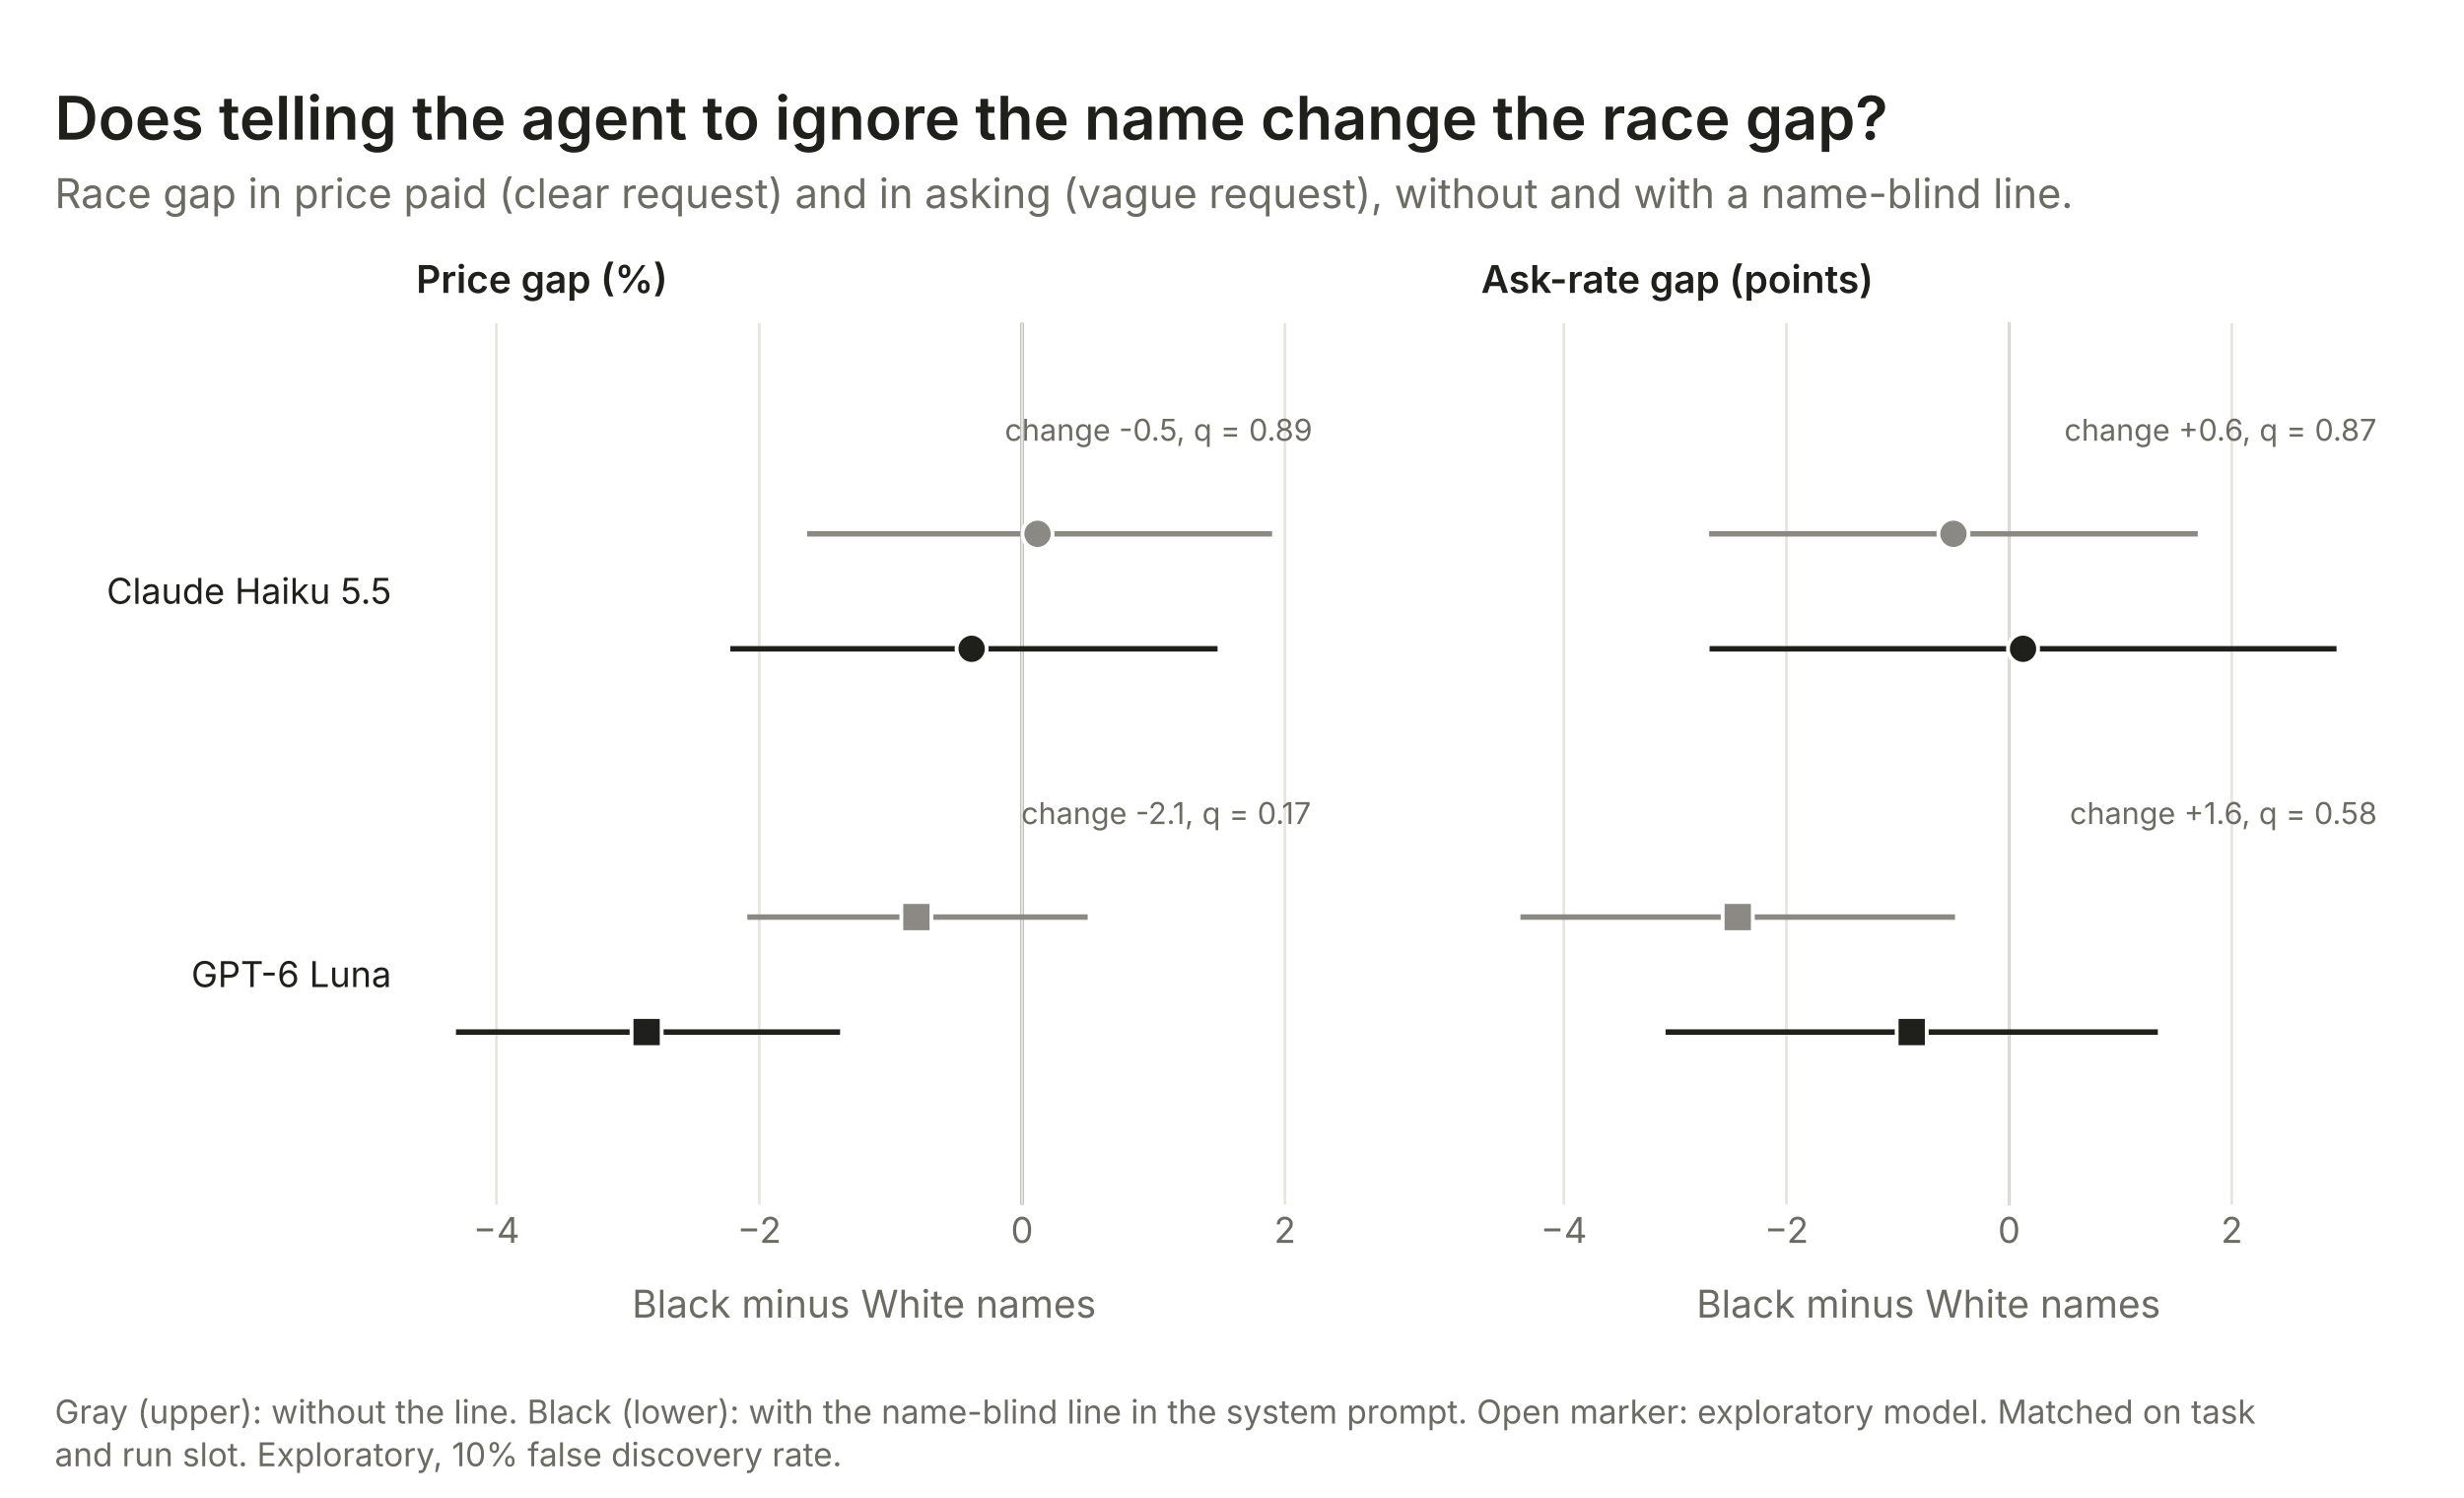
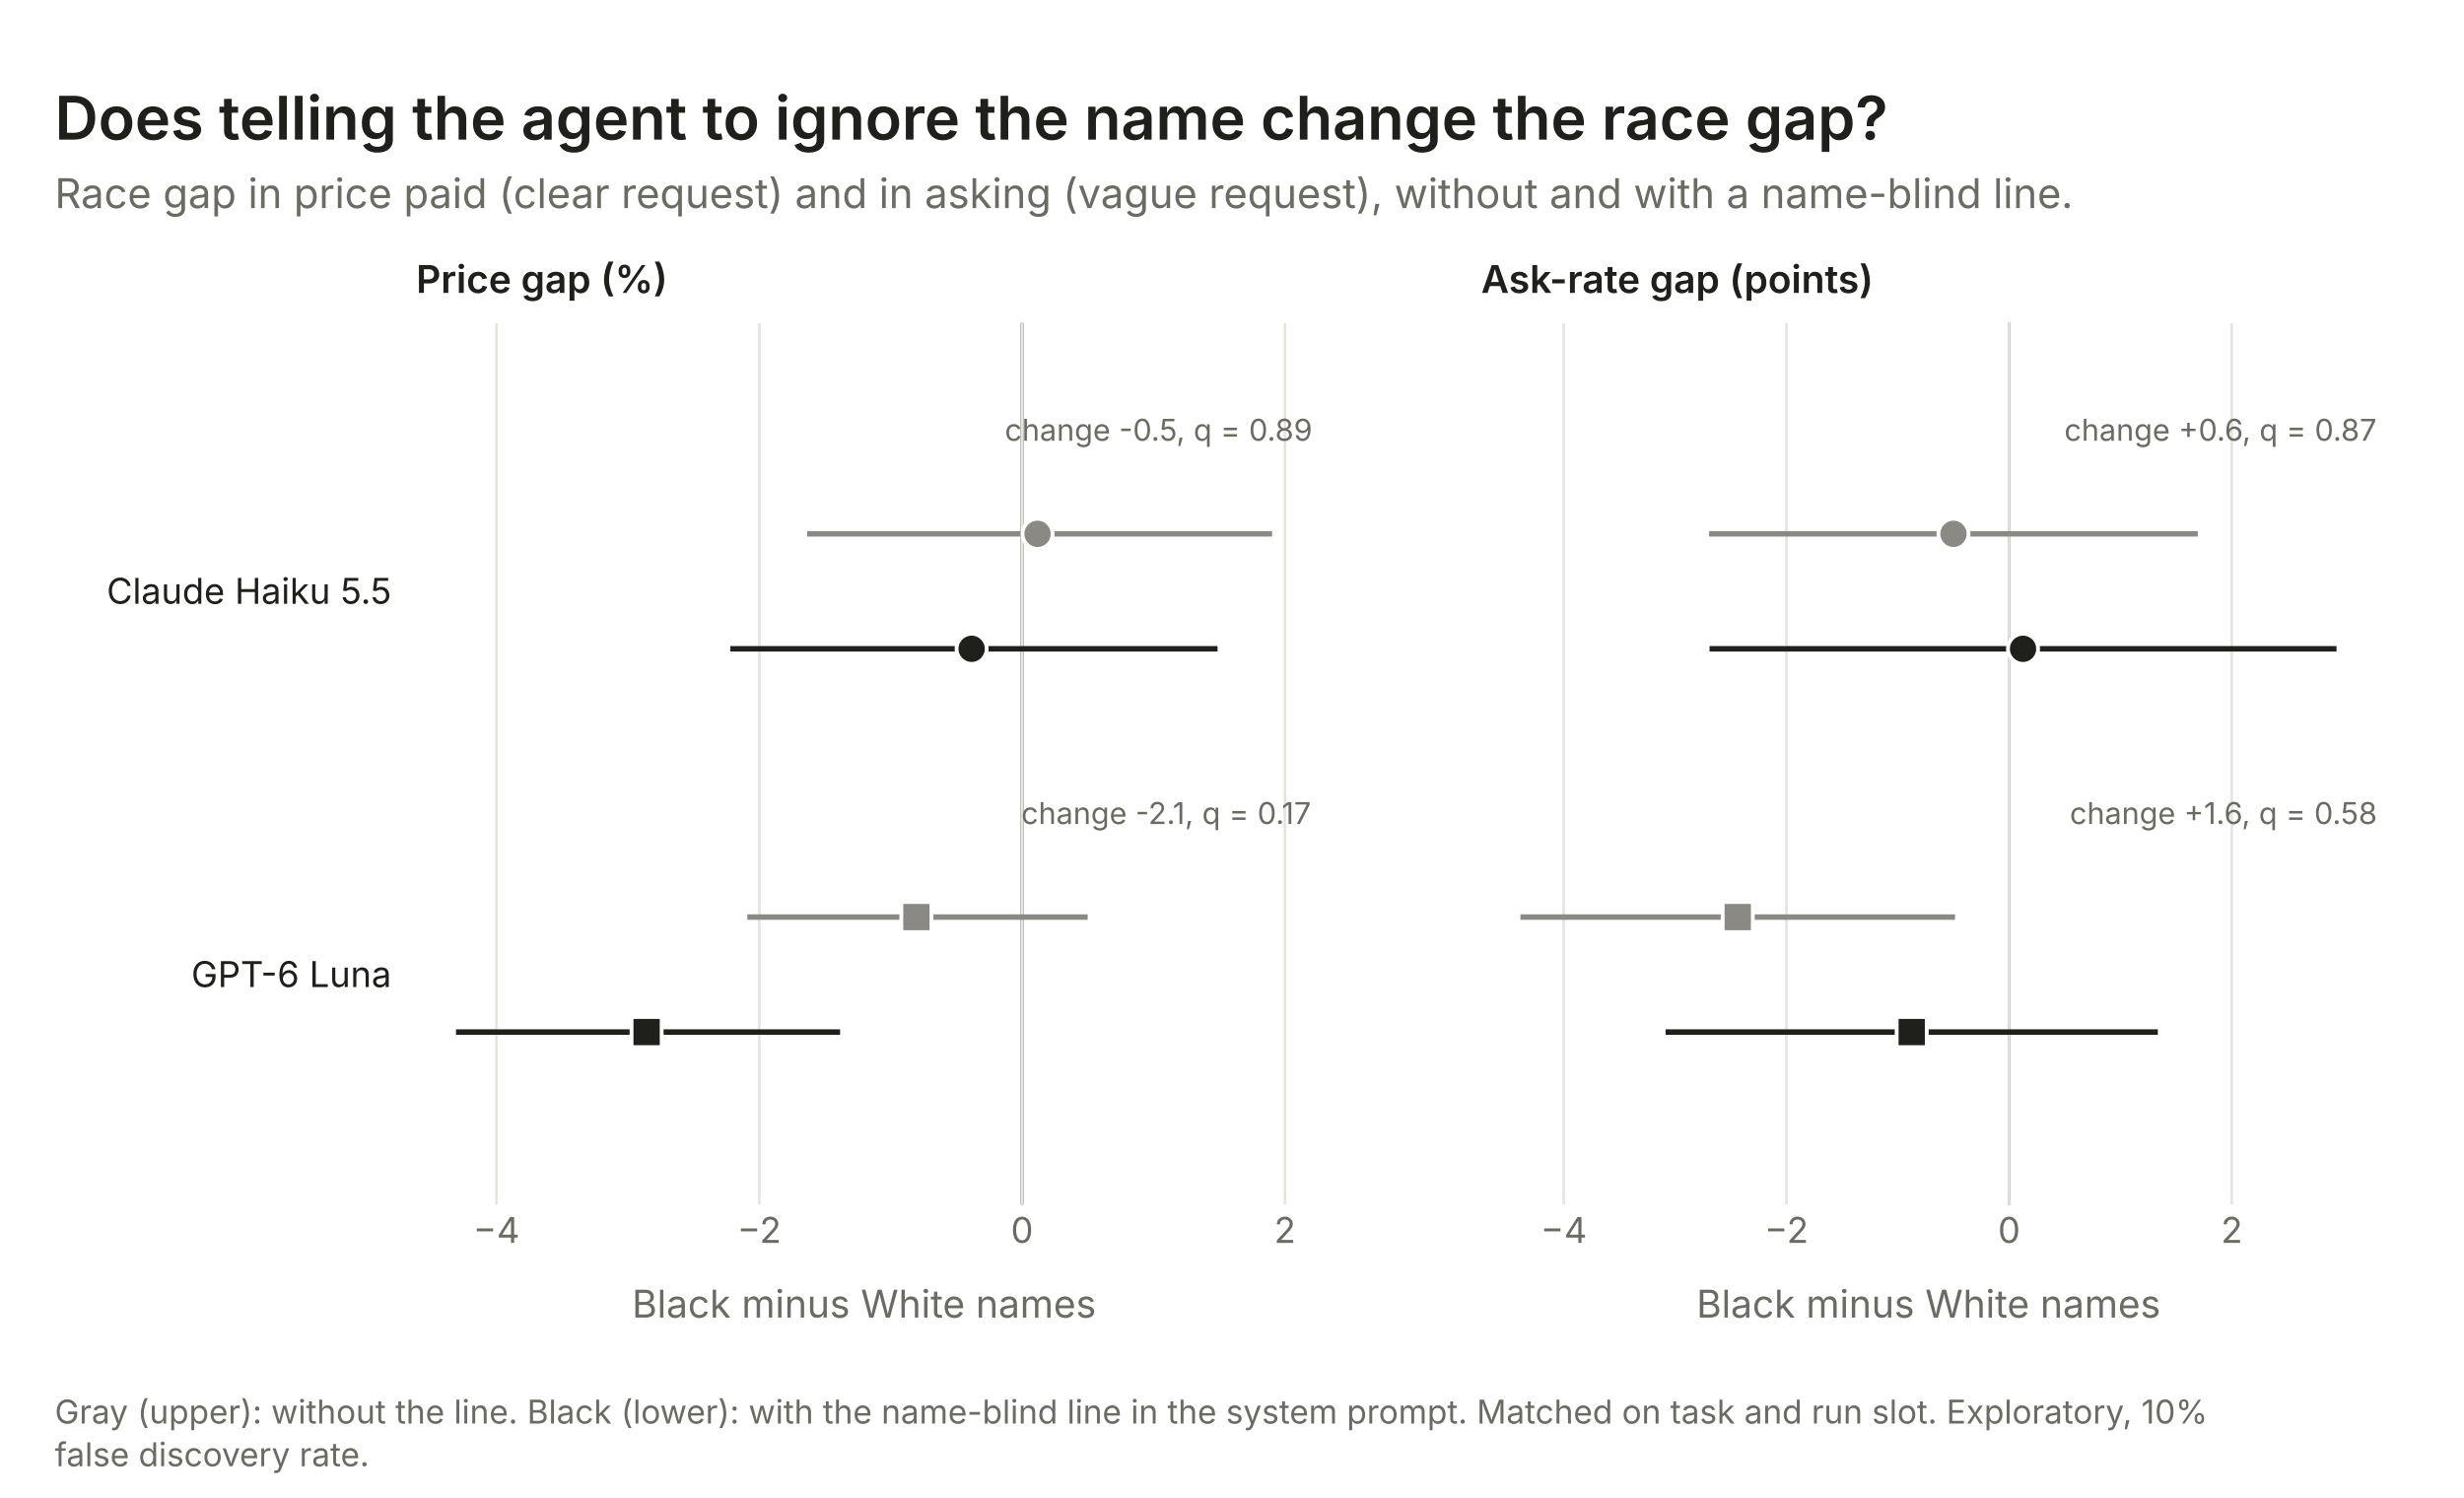
<svg xmlns="http://www.w3.org/2000/svg" class="main-svg" width="900" height="547" style="" viewBox="0 0 900 547">
  <rect x="0" y="0" width="900" height="547" style="fill: rgb(255, 255, 255); fill-opacity: 1;" />
-   <defs id="defs-9ddca3">
+   <defs id="defs-66f3e7">
    <g class="clips">
-       <clipPath id="clip9ddca3xyplot" class="plotclip">
+       <clipPath id="clip66f3e7xyplot" class="plotclip">
        <rect width="331.2" height="322" />
      </clipPath>
-       <clipPath id="clip9ddca3x2y2plot" class="plotclip">
+       <clipPath id="clip66f3e7x2y2plot" class="plotclip">
        <rect width="331.2" height="322" />
      </clipPath>
-       <clipPath class="axesclip" id="clip9ddca3x">
+       <clipPath class="axesclip" id="clip66f3e7x">
        <rect x="150" y="0" width="331.2" height="547" />
      </clipPath>
-       <clipPath class="axesclip" id="clip9ddca3y">
+       <clipPath class="axesclip" id="clip66f3e7y">
        <rect x="0" y="118" width="900" height="322" />
      </clipPath>
-       <clipPath class="axesclip" id="clip9ddca3xy">
+       <clipPath class="axesclip" id="clip66f3e7xy">
        <rect x="150" y="118" width="331.2" height="322" />
      </clipPath>
-       <clipPath class="axesclip" id="clip9ddca3y2">
+       <clipPath class="axesclip" id="clip66f3e7y2">
        <rect x="0" y="118" width="900" height="322" />
      </clipPath>
-       <clipPath class="axesclip" id="clip9ddca3xy2">
+       <clipPath class="axesclip" id="clip66f3e7xy2">
        <rect x="150" y="118" width="331.2" height="322" />
      </clipPath>
-       <clipPath class="axesclip" id="clip9ddca3x2">
+       <clipPath class="axesclip" id="clip66f3e7x2">
        <rect x="538.8" y="0" width="331.2" height="547" />
      </clipPath>
-       <clipPath class="axesclip" id="clip9ddca3x2y">
+       <clipPath class="axesclip" id="clip66f3e7x2y">
        <rect x="538.8" y="118" width="331.2" height="322" />
      </clipPath>
-       <clipPath class="axesclip" id="clip9ddca3x2y2">
+       <clipPath class="axesclip" id="clip66f3e7x2y2">
        <rect x="538.8" y="118" width="331.2" height="322" />
      </clipPath>
    </g>
    <g class="gradients" />
    <g class="patterns" />
  </defs>
  <g class="bglayer" />
  <g class="layer-below">
    <g class="imagelayer" />
    <g class="shapelayer">
-       <g class="shape-group" data-index="0" clip-path="url(#clip9ddca3x)">
+       <g class="shape-group" data-index="0" clip-path="url(#clip66f3e7x)">
        <path data-index="0" fill-rule="evenodd" d="M373.32,440L373.32,118" style="opacity: 1; stroke: rgb(31, 31, 28); stroke-opacity: 1; fill: rgb(0, 0, 0); fill-opacity: 0; stroke-width: 1px;" />
      </g>
-       <g class="shape-group" data-index="1" clip-path="url(#clip9ddca3x2)">
+       <g class="shape-group" data-index="1" clip-path="url(#clip66f3e7x2)">
        <path data-index="1" fill-rule="evenodd" d="M733.85,440L733.85,118" style="opacity: 1; stroke: rgb(31, 31, 28); stroke-opacity: 1; fill: rgb(0, 0, 0); fill-opacity: 0; stroke-width: 1px;" />
      </g>
    </g>
  </g>
  <g class="cartesianlayer">
    <g class="subplot xy">
      <g class="layer-subplot">
        <g class="shapelayer" />
        <g class="imagelayer" />
      </g>
      <g class="minor-gridlayer">
        <g class="x" />
        <g class="y" />
      </g>
      <g class="gridlayer">
        <g class="x">
          <path class="xgrid crisp" transform="translate(181.33,0)" d="M0,118v322" style="stroke: rgb(230, 229, 224); stroke-opacity: 1; stroke-width: 1px;" />
          <path class="xgrid crisp" transform="translate(277.32,0)" d="M0,118v322" style="stroke: rgb(230, 229, 224); stroke-opacity: 1; stroke-width: 1px;" />
          <path class="xgrid crisp" transform="translate(373.32,0)" d="M0,118v322" style="stroke: rgb(230, 229, 224); stroke-opacity: 1; stroke-width: 1px;" />
          <path class="xgrid crisp" transform="translate(469.32,0)" d="M0,118v322" style="stroke: rgb(230, 229, 224); stroke-opacity: 1; stroke-width: 1px;" />
        </g>
        <g class="y" />
      </g>
      <g class="zerolinelayer" />
      <g class="layer-between">
        <g class="shapelayer" />
        <g class="imagelayer" />
      </g>
      <path class="xlines-below" />
      <path class="ylines-below" />
      <g class="overlines-below" />
      <g class="xaxislayer-below" />
      <g class="yaxislayer-below" />
      <g class="overaxes-below" />
      <g class="overplot">
        <g class="xy" transform="translate(150,118)">
          <g class="scatterlayer mlayer">
-             <g class="trace scatter trace056cd2" style="stroke-miterlimit: 2; opacity: 1;">
-               <g class="fills" clip-path="url(#clip9ddca3xyplot)" />
-               <g class="errorbars">
-                 <g class="errorbar" clip-path="url(#clip9ddca3xyplot)">
+             <g class="trace scatter trace7f0688" style="stroke-miterlimit: 2; opacity: 1;">
+               <g class="fills" clip-path="url(#clip66f3e7xyplot)" />
+               <g class="errorbars">
+                 <g class="errorbar" clip-path="url(#clip66f3e7xyplot)">
                  <path class="xerror" d="M314.64,77v0m0,-0H144.81m0,-0v0" style="vector-effect: none; stroke-width: 2px; stroke: rgb(138, 137, 131); stroke-opacity: 1;" />
                </g>
              </g>
              <g class="lines" />
              <g class="points">
                <path class="point" transform="translate(228.97,77)" d="M5.5,0A5.5,5.5 0 1,1 0,-5.5A5.5,5.5 0 0,1 5.5,0Z" style="opacity: 1; stroke-width: 1.4px; fill: rgb(138, 137, 131); fill-opacity: 1; stroke: rgb(255, 255, 255); stroke-opacity: 1;" />
              </g>
              <g class="text" />
            </g>
-             <g class="trace scatter trace1e11b1" style="stroke-miterlimit: 2; opacity: 1;">
-               <g class="fills" clip-path="url(#clip9ddca3xyplot)" />
-               <g class="errorbars">
-                 <g class="errorbar" clip-path="url(#clip9ddca3xyplot)">
+             <g class="trace scatter trace1b459c" style="stroke-miterlimit: 2; opacity: 1;">
+               <g class="fills" clip-path="url(#clip66f3e7xyplot)" />
+               <g class="errorbars">
+                 <g class="errorbar" clip-path="url(#clip66f3e7xyplot)">
                  <path class="xerror" d="M294.72,119v0m0,-0H116.74m0,-0v0" style="vector-effect: none; stroke-width: 2px; stroke: rgb(31, 31, 28); stroke-opacity: 1;" />
                </g>
              </g>
              <g class="lines" />
              <g class="points">
                <path class="point" transform="translate(204.9,119)" d="M5.5,0A5.5,5.5 0 1,1 0,-5.5A5.5,5.5 0 0,1 5.5,0Z" style="opacity: 1; stroke-width: 1.4px; fill: rgb(31, 31, 28); fill-opacity: 1; stroke: rgb(255, 255, 255); stroke-opacity: 1;" />
              </g>
              <g class="text" />
            </g>
-             <g class="trace scatter tracecbc260" style="stroke-miterlimit: 2; opacity: 1;">
-               <g class="fills" clip-path="url(#clip9ddca3xyplot)" />
-               <g class="errorbars">
-                 <g class="errorbar" clip-path="url(#clip9ddca3xyplot)">
+             <g class="trace scatter tracea8f47a" style="stroke-miterlimit: 2; opacity: 1;">
+               <g class="fills" clip-path="url(#clip66f3e7xyplot)" />
+               <g class="errorbars">
+                 <g class="errorbar" clip-path="url(#clip66f3e7xyplot)">
                  <path class="xerror" d="M247.28,217v0m0,-0H122.97m0,-0v0" style="vector-effect: none; stroke-width: 2px; stroke: rgb(138, 137, 131); stroke-opacity: 1;" />
                </g>
              </g>
              <g class="lines" />
              <g class="points">
                <path class="point" transform="translate(184.72,217)" d="M5.5,5.5H-5.5V-5.5H5.5Z" style="opacity: 1; stroke-width: 1.4px; fill: rgb(138, 137, 131); fill-opacity: 1; stroke: rgb(255, 255, 255); stroke-opacity: 1;" />
              </g>
              <g class="text" />
            </g>
-             <g class="trace scatter trace516cd6" style="stroke-miterlimit: 2; opacity: 1;">
-               <g class="fills" clip-path="url(#clip9ddca3xyplot)" />
-               <g class="errorbars">
-                 <g class="errorbar" clip-path="url(#clip9ddca3xyplot)">
+             <g class="trace scatter trace656380" style="stroke-miterlimit: 2; opacity: 1;">
+               <g class="fills" clip-path="url(#clip66f3e7xyplot)" />
+               <g class="errorbars">
+                 <g class="errorbar" clip-path="url(#clip66f3e7xyplot)">
                  <path class="xerror" d="M156.85,259v0m0,-0H16.56m0,-0v0" style="vector-effect: none; stroke-width: 2px; stroke: rgb(31, 31, 28); stroke-opacity: 1;" />
                </g>
              </g>
              <g class="lines" />
              <g class="points">
                <path class="point" transform="translate(86.18,259)" d="M5.5,5.5H-5.5V-5.5H5.5Z" style="opacity: 1; stroke-width: 1.4px; fill: rgb(31, 31, 28); fill-opacity: 1; stroke: rgb(255, 255, 255); stroke-opacity: 1;" />
              </g>
              <g class="text" />
            </g>
          </g>
        </g>
      </g>
      <g class="zerolinelayer-above" />
      <path class="xlines-above crisp" d="M0,0" style="fill: none;" />
      <path class="ylines-above crisp" d="M0,0" style="fill: none;" />
      <g class="overlines-above" />
      <g class="xaxislayer-above">
        <g class="xtick">
          <text text-anchor="middle" x="0" y="454" transform="translate(181.33,0)" style="font-family: Inter, &quot;Source Sans 3&quot;, &quot;Helvetica Neue&quot;, Helvetica, Arial, sans-serif; font-size: 13px; fill: rgb(107, 106, 99); fill-opacity: 1; white-space: pre;">−4</text>
        </g>
        <g class="xtick">
          <text text-anchor="middle" x="0" y="454" style="font-family: Inter, &quot;Source Sans 3&quot;, &quot;Helvetica Neue&quot;, Helvetica, Arial, sans-serif; font-size: 13px; fill: rgb(107, 106, 99); fill-opacity: 1; white-space: pre;" transform="translate(277.32,0)">−2</text>
        </g>
        <g class="xtick">
          <text text-anchor="middle" x="0" y="454" style="font-family: Inter, &quot;Source Sans 3&quot;, &quot;Helvetica Neue&quot;, Helvetica, Arial, sans-serif; font-size: 13px; fill: rgb(107, 106, 99); fill-opacity: 1; white-space: pre;" transform="translate(373.32,0)">0</text>
        </g>
        <g class="xtick">
          <text text-anchor="middle" x="0" y="454" style="font-family: Inter, &quot;Source Sans 3&quot;, &quot;Helvetica Neue&quot;, Helvetica, Arial, sans-serif; font-size: 13px; fill: rgb(107, 106, 99); fill-opacity: 1; white-space: pre;" transform="translate(469.32,0)">2</text>
        </g>
      </g>
      <g class="yaxislayer-above">
        <g class="ytick">
          <text text-anchor="end" x="149" y="4.55" transform="translate(-6,216)" style="font-family: Inter, &quot;Source Sans 3&quot;, &quot;Helvetica Neue&quot;, Helvetica, Arial, sans-serif; font-size: 13px; fill: rgb(31, 31, 28); fill-opacity: 1; white-space: pre;">Claude Haiku 5.5</text>
        </g>
        <g class="ytick">
          <text text-anchor="end" x="149" y="4.55" style="font-family: Inter, &quot;Source Sans 3&quot;, &quot;Helvetica Neue&quot;, Helvetica, Arial, sans-serif; font-size: 13px; fill: rgb(31, 31, 28); fill-opacity: 1; white-space: pre;" transform="translate(-6,356)">GPT-6 Luna</text>
        </g>
      </g>
      <g class="overaxes-above" />
    </g>
    <g class="subplot x2y2">
      <g class="layer-subplot">
        <g class="shapelayer" />
        <g class="imagelayer" />
      </g>
      <g class="minor-gridlayer">
        <g class="x2" />
        <g class="y2" />
      </g>
      <g class="gridlayer">
        <g class="x2">
          <path class="x2grid crisp" transform="translate(571.19,0)" d="M0,118v322" style="stroke: rgb(230, 229, 224); stroke-opacity: 1; stroke-width: 1px;" />
          <path class="x2grid crisp" transform="translate(652.52,0)" d="M0,118v322" style="stroke: rgb(230, 229, 224); stroke-opacity: 1; stroke-width: 1px;" />
          <path class="x2grid crisp" transform="translate(733.85,0)" d="M0,118v322" style="stroke: rgb(230, 229, 224); stroke-opacity: 1; stroke-width: 1px;" />
          <path class="x2grid crisp" transform="translate(815.18,0)" d="M0,118v322" style="stroke: rgb(230, 229, 224); stroke-opacity: 1; stroke-width: 1px;" />
        </g>
        <g class="y2" />
      </g>
      <g class="zerolinelayer" />
      <g class="layer-between">
        <g class="shapelayer" />
        <g class="imagelayer" />
      </g>
      <path class="xlines-below" />
      <path class="ylines-below" />
      <g class="overlines-below" />
      <g class="xaxislayer-below" />
      <g class="yaxislayer-below" />
      <g class="overaxes-below" />
      <g class="overplot">
        <g class="x2y2" transform="translate(538.8,118)">
          <g class="scatterlayer mlayer">
-             <g class="trace scatter tracee312f8" style="stroke-miterlimit: 2; opacity: 1;">
-               <g class="fills" clip-path="url(#clip9ddca3x2y2plot)" />
-               <g class="errorbars">
-                 <g class="errorbar" clip-path="url(#clip9ddca3x2y2plot)">
+             <g class="trace scatter traceaeec95" style="stroke-miterlimit: 2; opacity: 1;">
+               <g class="fills" clip-path="url(#clip66f3e7x2y2plot)" />
+               <g class="errorbars">
+                 <g class="errorbar" clip-path="url(#clip66f3e7x2y2plot)">
                  <path class="xerror" d="M263.96,77v0m0,-0H85.47m0,-0v0" style="vector-effect: none; stroke-width: 2px; stroke: rgb(138, 137, 131); stroke-opacity: 1;" />
                </g>
              </g>
              <g class="lines" />
              <g class="points">
                <path class="point" transform="translate(174.72,77)" d="M5.5,0A5.5,5.5 0 1,1 0,-5.5A5.5,5.5 0 0,1 5.5,0Z" style="opacity: 1; stroke-width: 1.4px; fill: rgb(138, 137, 131); fill-opacity: 1; stroke: rgb(255, 255, 255); stroke-opacity: 1;" />
              </g>
              <g class="text" />
            </g>
-             <g class="trace scatter traceda0674" style="stroke-miterlimit: 2; opacity: 1;">
-               <g class="fills" clip-path="url(#clip9ddca3x2y2plot)" />
-               <g class="errorbars">
-                 <g class="errorbar" clip-path="url(#clip9ddca3x2y2plot)">
+             <g class="trace scatter tracece3d0f" style="stroke-miterlimit: 2; opacity: 1;">
+               <g class="fills" clip-path="url(#clip66f3e7x2y2plot)" />
+               <g class="errorbars">
+                 <g class="errorbar" clip-path="url(#clip66f3e7x2y2plot)">
                  <path class="xerror" d="M314.64,119v0m0,-0H85.63m0,-0v0" style="vector-effect: none; stroke-width: 2px; stroke: rgb(31, 31, 28); stroke-opacity: 1;" />
                </g>
              </g>
              <g class="lines" />
              <g class="points">
                <path class="point" transform="translate(200.13,119)" d="M5.5,0A5.5,5.5 0 1,1 0,-5.5A5.5,5.5 0 0,1 5.5,0Z" style="opacity: 1; stroke-width: 1.4px; fill: rgb(31, 31, 28); fill-opacity: 1; stroke: rgb(255, 255, 255); stroke-opacity: 1;" />
              </g>
              <g class="text" />
            </g>
-             <g class="trace scatter tracea65877" style="stroke-miterlimit: 2; opacity: 1;">
-               <g class="fills" clip-path="url(#clip9ddca3x2y2plot)" />
-               <g class="errorbars">
-                 <g class="errorbar" clip-path="url(#clip9ddca3x2y2plot)">
+             <g class="trace scatter trace6d86fe" style="stroke-miterlimit: 2; opacity: 1;">
+               <g class="fills" clip-path="url(#clip66f3e7x2y2plot)" />
+               <g class="errorbars">
+                 <g class="errorbar" clip-path="url(#clip66f3e7x2y2plot)">
                  <path class="xerror" d="M175.29,217v0m0,-0H16.56m0,-0v0" style="vector-effect: none; stroke-width: 2px; stroke: rgb(138, 137, 131); stroke-opacity: 1;" />
                </g>
              </g>
              <g class="lines" />
              <g class="points">
                <path class="point" transform="translate(95.93,217)" d="M5.5,5.5H-5.5V-5.5H5.5Z" style="opacity: 1; stroke-width: 1.4px; fill: rgb(138, 137, 131); fill-opacity: 1; stroke: rgb(255, 255, 255); stroke-opacity: 1;" />
              </g>
              <g class="text" />
            </g>
-             <g class="trace scatter trace567ad3" style="stroke-miterlimit: 2; opacity: 1;">
-               <g class="fills" clip-path="url(#clip9ddca3x2y2plot)" />
-               <g class="errorbars">
-                 <g class="errorbar" clip-path="url(#clip9ddca3x2y2plot)">
+             <g class="trace scatter trace103eef" style="stroke-miterlimit: 2; opacity: 1;">
+               <g class="fills" clip-path="url(#clip66f3e7x2y2plot)" />
+               <g class="errorbars">
+                 <g class="errorbar" clip-path="url(#clip66f3e7x2y2plot)">
                  <path class="xerror" d="M249.37,259v0m0,-0H69.57m0,-0v0" style="vector-effect: none; stroke-width: 2px; stroke: rgb(31, 31, 28); stroke-opacity: 1;" />
                </g>
              </g>
              <g class="lines" />
              <g class="points">
                <path class="point" transform="translate(159.47,259)" d="M5.5,5.5H-5.5V-5.5H5.5Z" style="opacity: 1; stroke-width: 1.4px; fill: rgb(31, 31, 28); fill-opacity: 1; stroke: rgb(255, 255, 255); stroke-opacity: 1;" />
              </g>
              <g class="text" />
            </g>
          </g>
        </g>
      </g>
      <g class="zerolinelayer-above" />
      <path class="xlines-above crisp" d="M0,0" style="fill: none;" />
      <path class="ylines-above crisp" d="M0,0" style="fill: none;" />
      <g class="overlines-above" />
      <g class="xaxislayer-above">
        <g class="x2tick">
          <text text-anchor="middle" x="0" y="454" transform="translate(571.19,0)" style="font-family: Inter, &quot;Source Sans 3&quot;, &quot;Helvetica Neue&quot;, Helvetica, Arial, sans-serif; font-size: 13px; fill: rgb(107, 106, 99); fill-opacity: 1; white-space: pre;">−4</text>
        </g>
        <g class="x2tick">
          <text text-anchor="middle" x="0" y="454" style="font-family: Inter, &quot;Source Sans 3&quot;, &quot;Helvetica Neue&quot;, Helvetica, Arial, sans-serif; font-size: 13px; fill: rgb(107, 106, 99); fill-opacity: 1; white-space: pre;" transform="translate(652.52,0)">−2</text>
        </g>
        <g class="x2tick">
          <text text-anchor="middle" x="0" y="454" style="font-family: Inter, &quot;Source Sans 3&quot;, &quot;Helvetica Neue&quot;, Helvetica, Arial, sans-serif; font-size: 13px; fill: rgb(107, 106, 99); fill-opacity: 1; white-space: pre;" transform="translate(733.85,0)">0</text>
        </g>
        <g class="x2tick">
          <text text-anchor="middle" x="0" y="454" style="font-family: Inter, &quot;Source Sans 3&quot;, &quot;Helvetica Neue&quot;, Helvetica, Arial, sans-serif; font-size: 13px; fill: rgb(107, 106, 99); fill-opacity: 1; white-space: pre;" transform="translate(815.18,0)">2</text>
        </g>
      </g>
      <g class="yaxislayer-above" />
      <g class="overaxes-above" />
    </g>
  </g>
  <g class="polarlayer" />
  <g class="smithlayer" />
  <g class="ternarylayer" />
  <g class="geolayer" />
  <g class="funnelarealayer" />
  <g class="pielayer" />
  <g class="iciclelayer" />
  <g class="treemaplayer" />
  <g class="sunburstlayer" />
  <g class="glimages" />
-   <defs id="topdefs-9ddca3">
+   <defs id="topdefs-66f3e7">
    <g class="clips" />
  </defs>
  <g class="layer-above">
    <g class="imagelayer" />
    <g class="shapelayer" />
  </g>
  <g class="infolayer">
    <g class="g-gtitle" />
    <g class="g-xtitle">
      <text class="xtitle" x="315.6" y="481.3" text-anchor="middle" style="opacity: 1; font-family: Inter, &quot;Source Sans 3&quot;, &quot;Helvetica Neue&quot;, Helvetica, Arial, sans-serif; font-size: 14px; fill: rgb(107, 106, 99); fill-opacity: 1; white-space: pre;">Black minus White names</text>
    </g>
    <g class="g-x2title">
      <text class="x2title" x="704.4" y="481.3" text-anchor="middle" style="opacity: 1; font-family: Inter, &quot;Source Sans 3&quot;, &quot;Helvetica Neue&quot;, Helvetica, Arial, sans-serif; font-size: 14px; fill: rgb(107, 106, 99); fill-opacity: 1; white-space: pre;">Black minus White names</text>
    </g>
    <g class="g-ytitle" />
    <g class="g-y2title" />
    <g class="annotation" data-index="0" style="opacity: 1;">
      <g class="annotation-text-g" transform="rotate(0,423.2,157.2)">
        <g class="cursor-pointer" transform="translate(365,148)">
          <rect class="bg" x="0.5" y="0.5" width="115" height="17" style="stroke-width: 1px; stroke: rgb(0, 0, 0); stroke-opacity: 0; fill: rgb(0, 0, 0); fill-opacity: 0;" />
          <text class="annotation-text" text-anchor="middle" x="58.18" y="13" style="font-family: Inter, &quot;Source Sans 3&quot;, &quot;Helvetica Neue&quot;, Helvetica, Arial, sans-serif; font-size: 11px; fill: rgb(107, 106, 99); fill-opacity: 1; white-space: pre;">change -0.5, q = 0.89</text>
        </g>
      </g>
    </g>
    <g class="annotation" data-index="1" style="opacity: 1;">
      <g class="annotation-text-g" transform="rotate(0,426.2,297.2)">
        <g class="cursor-pointer" transform="translate(371,288)">
          <rect class="bg" x="0.5" y="0.5" width="109" height="17" style="stroke-width: 1px; stroke: rgb(0, 0, 0); stroke-opacity: 0; fill: rgb(0, 0, 0); fill-opacity: 0;" />
          <text class="annotation-text" text-anchor="middle" x="54.93" y="13" style="font-family: Inter, &quot;Source Sans 3&quot;, &quot;Helvetica Neue&quot;, Helvetica, Arial, sans-serif; font-size: 11px; fill: rgb(107, 106, 99); fill-opacity: 1; white-space: pre;">change -2.1, q = 0.17</text>
        </g>
      </g>
    </g>
    <g class="annotation" data-index="2" style="opacity: 1;">
      <g class="annotation-text-g" transform="rotate(0,198,101.5)">
        <g class="cursor-pointer" transform="translate(150,91)">
          <rect class="bg" x="0.5" y="0.5" width="95" height="20" style="stroke-width: 1px; stroke: rgb(0, 0, 0); stroke-opacity: 0; fill: rgb(0, 0, 0); fill-opacity: 0;" />
          <text class="annotation-text" text-anchor="start" x="2" y="16" style="font-family: Inter, &quot;Source Sans 3&quot;, &quot;Helvetica Neue&quot;, Helvetica, Arial, sans-serif; font-size: 14px; fill: rgb(31, 31, 28); fill-opacity: 1; white-space: pre;">
            <tspan style="font-weight:600">Price gap (%)</tspan>
          </text>
        </g>
      </g>
    </g>
    <g class="annotation" data-index="3" style="opacity: 1;">
      <g class="annotation-text-g" transform="rotate(0,811,157.2)">
        <g class="cursor-pointer" transform="translate(752,148)">
          <rect class="bg" x="0.5" y="0.5" width="117" height="17" style="stroke-width: 1px; stroke: rgb(0, 0, 0); stroke-opacity: 0; fill: rgb(0, 0, 0); fill-opacity: 0;" />
          <text class="annotation-text" text-anchor="middle" x="59.039" y="13" style="font-family: Inter, &quot;Source Sans 3&quot;, &quot;Helvetica Neue&quot;, Helvetica, Arial, sans-serif; font-size: 11px; fill: rgb(107, 106, 99); fill-opacity: 1; white-space: pre;">change +0.6, q = 0.87</text>
        </g>
      </g>
    </g>
    <g class="annotation" data-index="4" style="opacity: 1;">
      <g class="annotation-text-g" transform="rotate(0,812,297.2)">
        <g class="cursor-pointer" transform="translate(754,288)">
          <rect class="bg" x="0.5" y="0.5" width="115" height="17" style="stroke-width: 1px; stroke: rgb(0, 0, 0); stroke-opacity: 0; fill: rgb(0, 0, 0); fill-opacity: 0;" />
          <text class="annotation-text" text-anchor="middle" x="58.141" y="13" style="font-family: Inter, &quot;Source Sans 3&quot;, &quot;Helvetica Neue&quot;, Helvetica, Arial, sans-serif; font-size: 11px; fill: rgb(107, 106, 99); fill-opacity: 1; white-space: pre;">change +1.6, q = 0.58</text>
        </g>
      </g>
    </g>
    <g class="annotation" data-index="5" style="opacity: 1;">
      <g class="annotation-text-g" transform="rotate(0,612.3,101.5)">
        <g class="cursor-pointer" transform="translate(539,91)">
          <rect class="bg" x="0.5" y="0.5" width="146" height="20" style="stroke-width: 1px; stroke: rgb(0, 0, 0); stroke-opacity: 0; fill: rgb(0, 0, 0); fill-opacity: 0;" />
          <text class="annotation-text" text-anchor="start" x="2" y="16" style="font-family: Inter, &quot;Source Sans 3&quot;, &quot;Helvetica Neue&quot;, Helvetica, Arial, sans-serif; font-size: 14px; fill: rgb(31, 31, 28); fill-opacity: 1; white-space: pre;">
            <tspan style="font-weight:600">Ask-rate gap (points)</tspan>
          </text>
        </g>
      </g>
    </g>
    <g class="annotation" data-index="6" style="opacity: 1;">
      <g class="annotation-text-g" transform="rotate(0,355,43)">
        <g class="cursor-pointer" transform="translate(18,28)">
          <rect class="bg" x="0.5" y="0.5" width="673" height="29" style="stroke-width: 1px; stroke: rgb(0, 0, 0); stroke-opacity: 0; fill: rgb(0, 0, 0); fill-opacity: 0;" />
          <text class="annotation-text" text-anchor="start" x="2" y="23" style="font-family: Inter, &quot;Source Sans 3&quot;, &quot;Helvetica Neue&quot;, Helvetica, Arial, sans-serif; font-size: 22px; fill: rgb(31, 31, 28); fill-opacity: 1; font-weight: 600; white-space: pre;">Does telling the agent to ignore the name change the race gap?</text>
        </g>
      </g>
    </g>
    <g class="annotation" data-index="7" style="opacity: 1;">
      <g class="annotation-text-g" transform="rotate(0,388.5,70.1)">
        <g class="cursor-pointer" transform="translate(18,59)">
          <rect class="bg" x="0.5" y="0.5" width="740" height="22" style="stroke-width: 1px; stroke: rgb(0, 0, 0); stroke-opacity: 0; fill: rgb(0, 0, 0); fill-opacity: 0;" />
          <text class="annotation-text" text-anchor="start" x="2" y="17" style="font-family: Inter, &quot;Source Sans 3&quot;, &quot;Helvetica Neue&quot;, Helvetica, Arial, sans-serif; font-size: 15px; fill: rgb(107, 106, 99); fill-opacity: 1; white-space: pre;">Race gap in price paid (clear request) and in asking (vague request), without and with a name-blind line.</text>
        </g>
      </g>
    </g>
    <g class="annotation" data-index="8" style="opacity: 1;">
-       <g class="annotation-text-g" transform="rotate(0,422,523.3)">
+       <g class="annotation-text-g" transform="rotate(0,413,523.3)">
        <g class="cursor-pointer" transform="translate(18,506)">
-           <rect class="bg" x="0.5" y="0.5" width="807" height="34" style="stroke-width: 1px; stroke: rgb(0, 0, 0); stroke-opacity: 0; fill: rgb(0, 0, 0); fill-opacity: 0;" />
+           <rect class="bg" x="0.5" y="0.5" width="789" height="34" style="stroke-width: 1px; stroke: rgb(0, 0, 0); stroke-opacity: 0; fill: rgb(0, 0, 0); fill-opacity: 0;" />
          <text class="annotation-text" text-anchor="start" x="2" y="14" style="font-family: Inter, &quot;Source Sans 3&quot;, &quot;Helvetica Neue&quot;, Helvetica, Arial, sans-serif; font-size: 12px; fill: rgb(107, 106, 99); fill-opacity: 1; white-space: pre;">
-             <tspan class="line" dy="0em" x="2" y="14">Gray (upper): without the line. Black (lower): with the name-blind line in the system prompt. Open marker: exploratory model. Matched on task</tspan>
-             <tspan class="line" dy="1.3em" x="2" y="14">and run slot. Exploratory, 10% false discovery rate.</tspan>
+             <tspan class="line" dy="0em" x="2" y="14">Gray (upper): without the line. Black (lower): with the name-blind line in the system prompt. Matched on task and run slot. Exploratory, 10%</tspan>
+             <tspan class="line" dy="1.3em" x="2" y="14">false discovery rate.</tspan>
          </text>
        </g>
      </g>
    </g>
  </g>
</svg>
